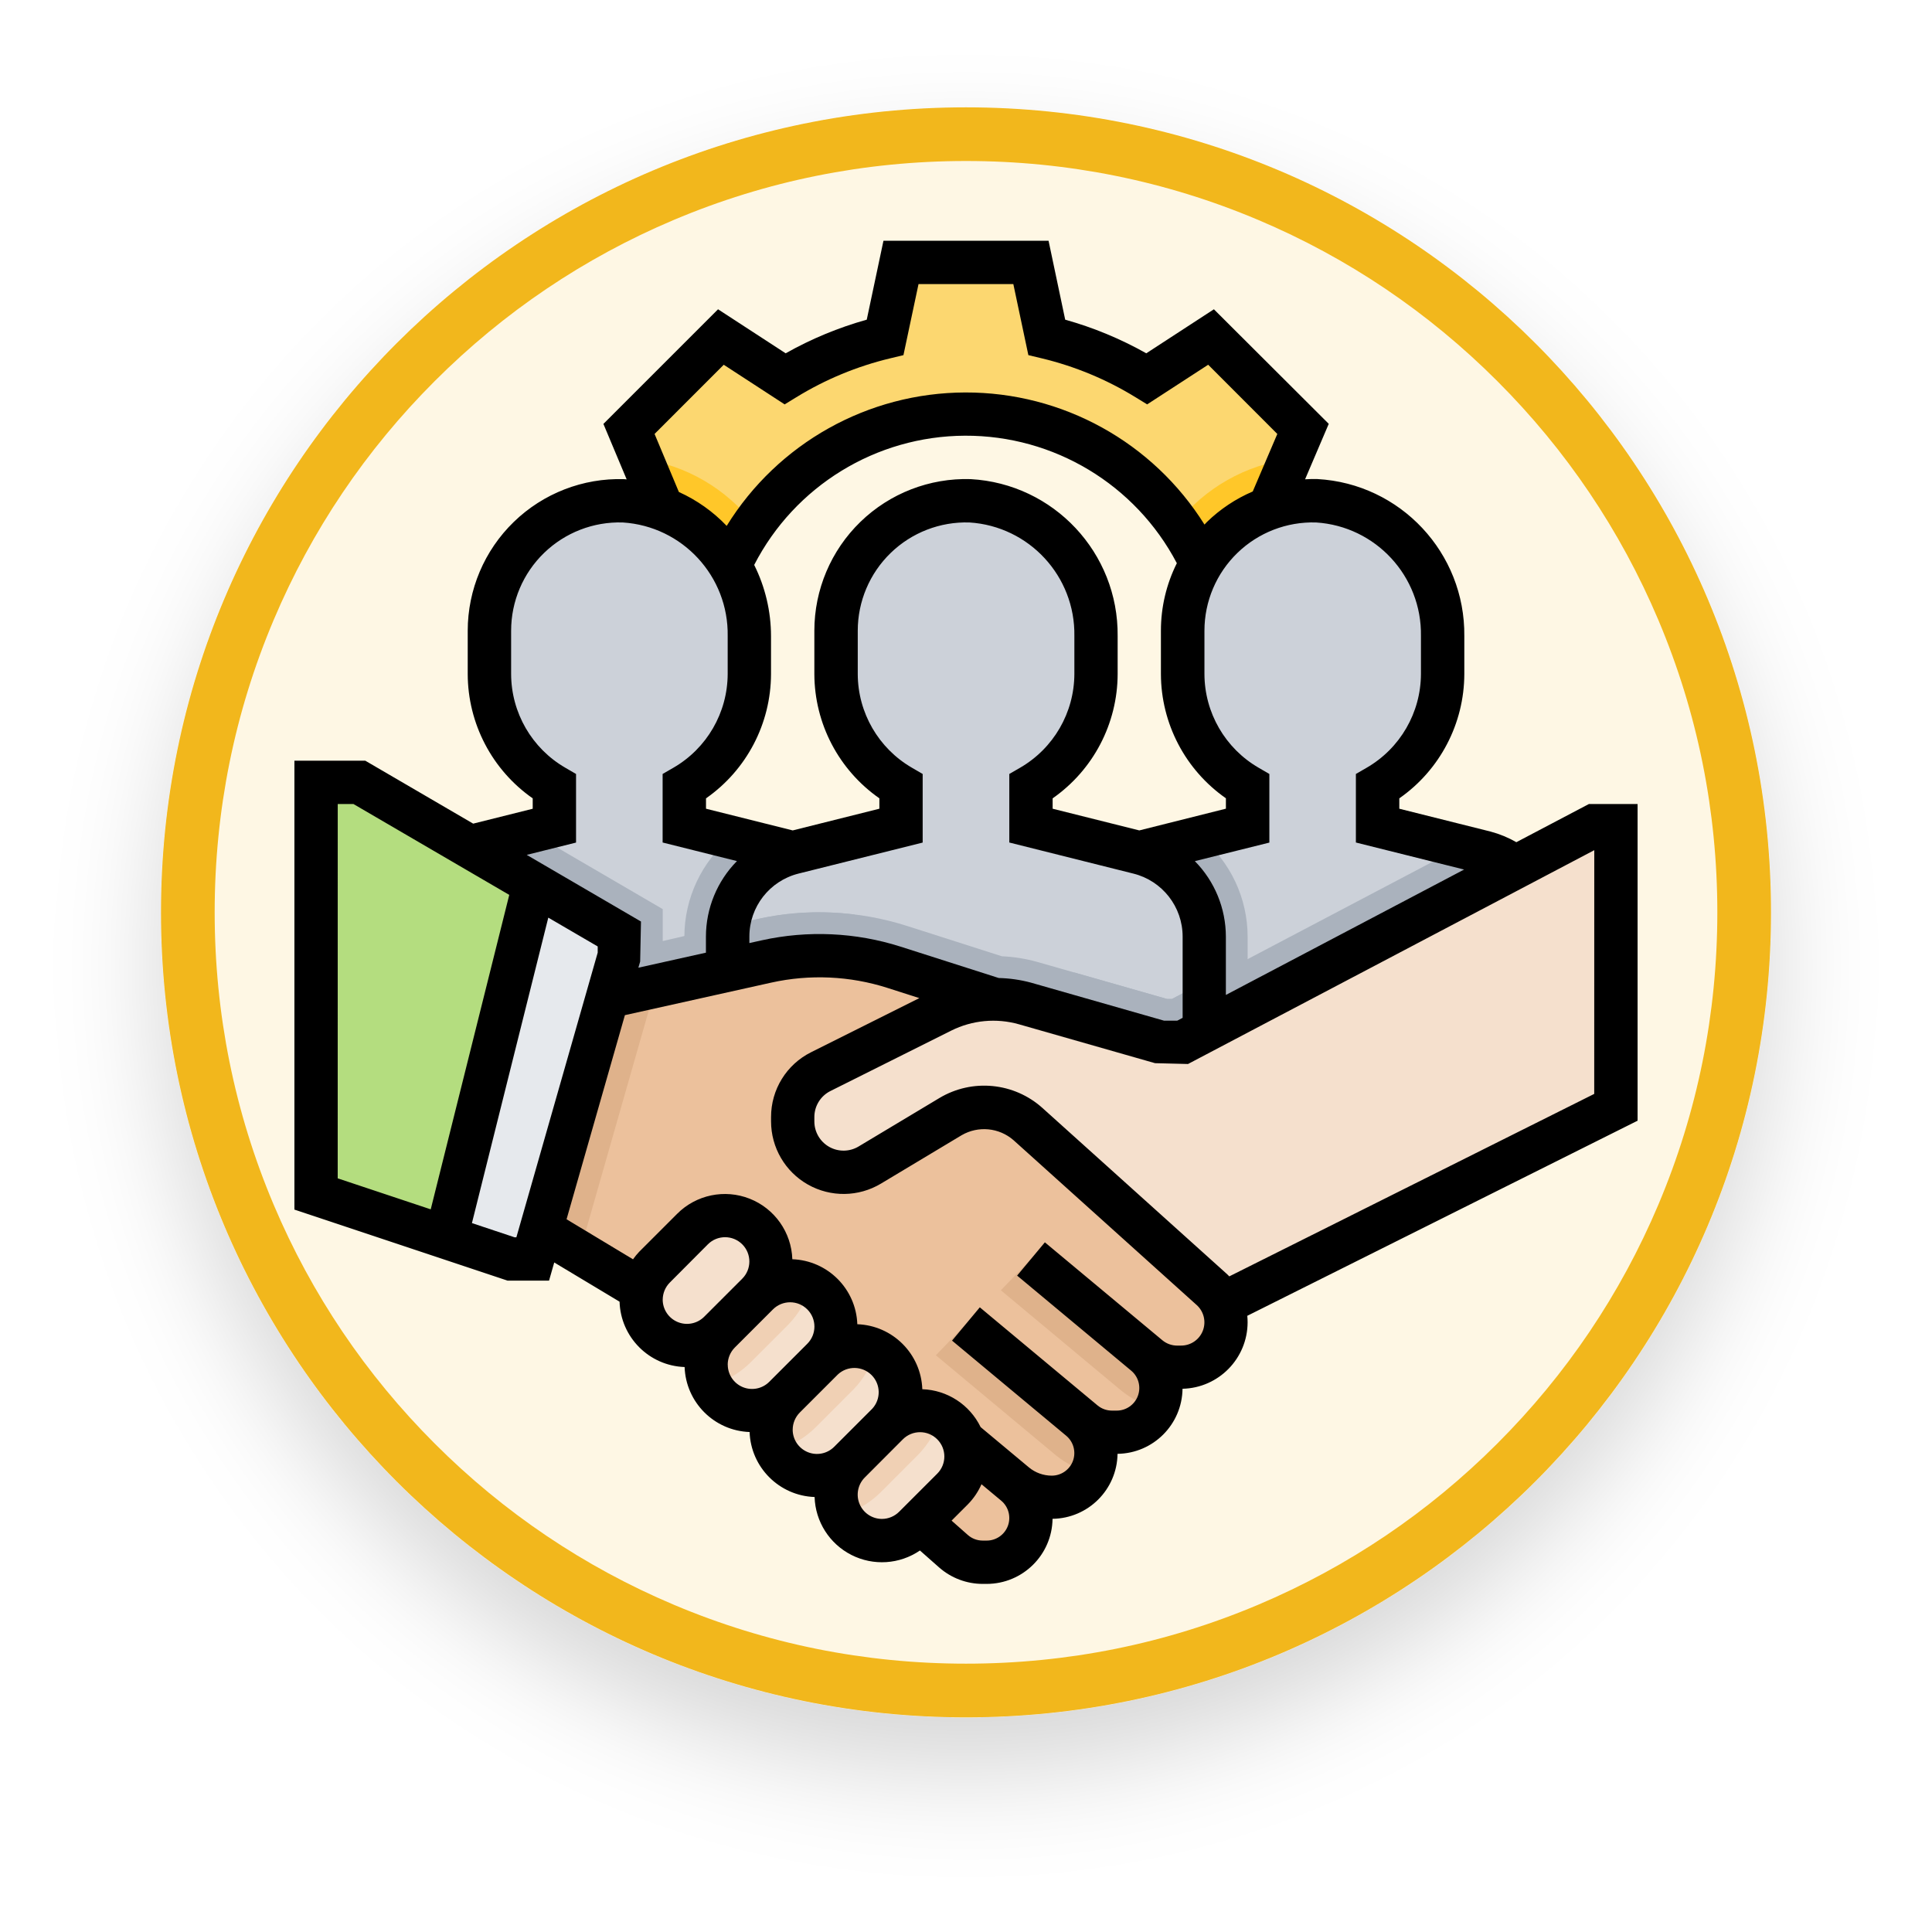
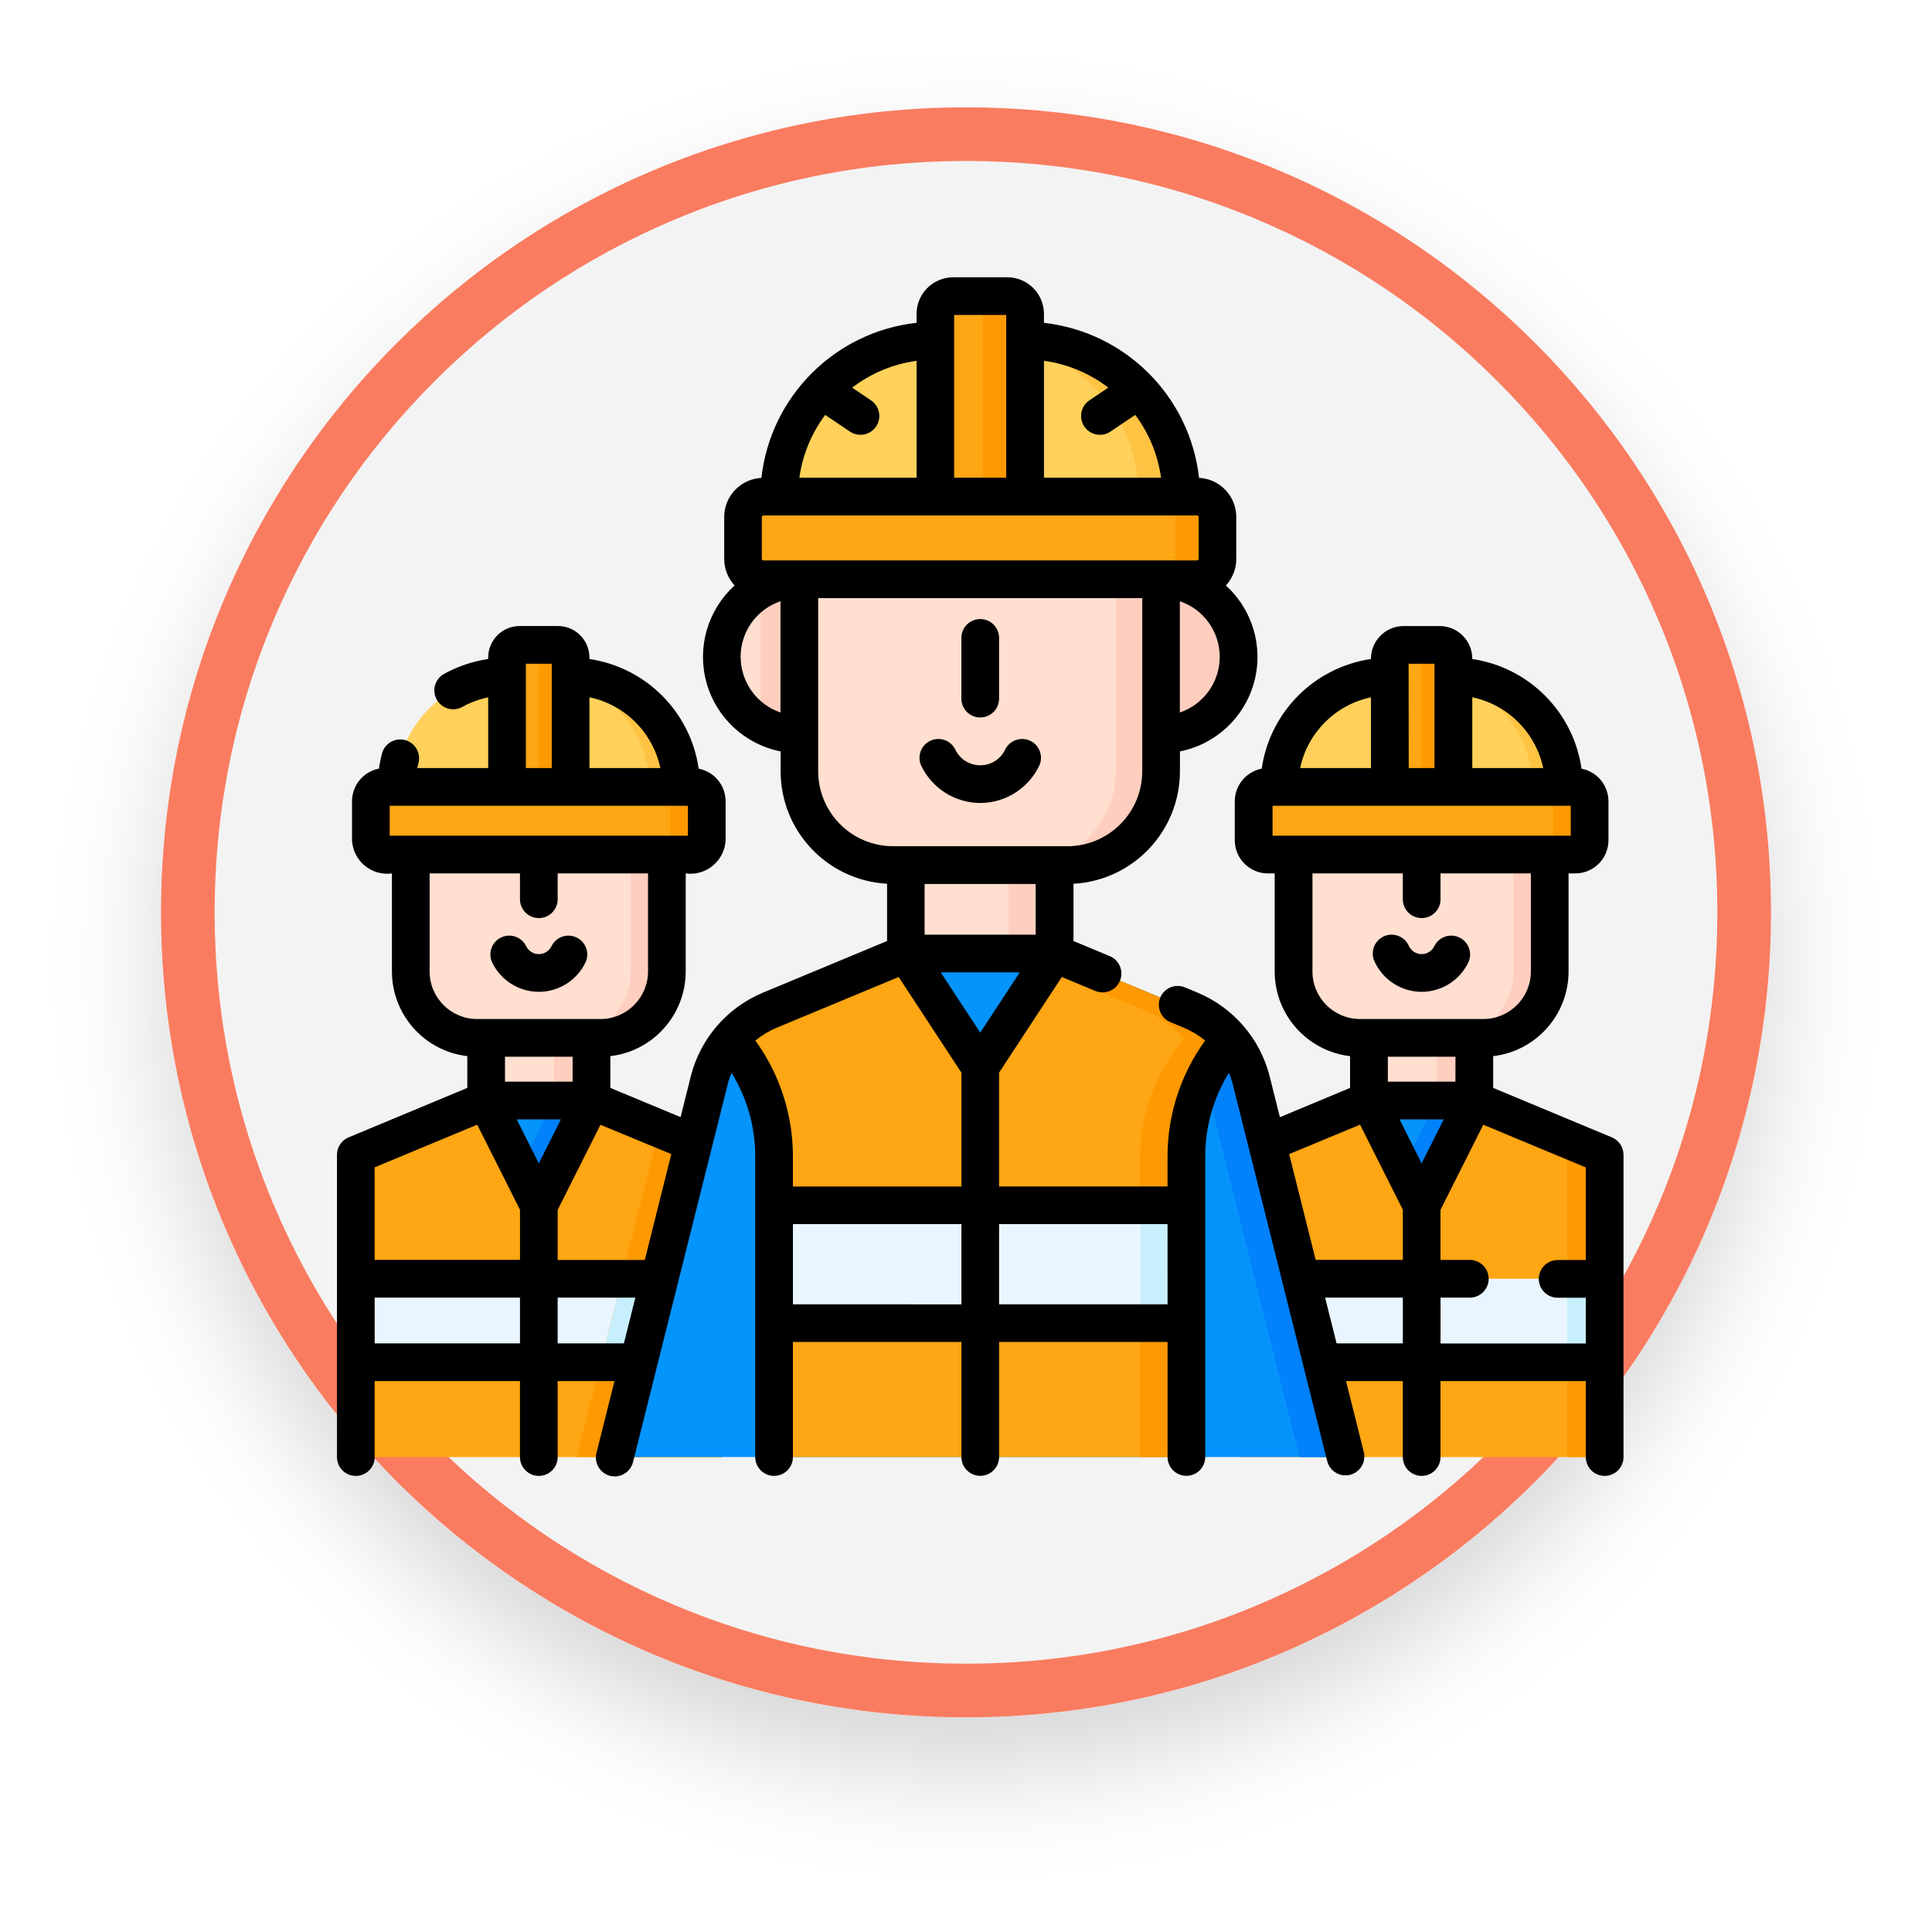
<svg xmlns="http://www.w3.org/2000/svg" width="108" height="108" viewBox="0 0 108 108">
  <defs>
    <filter id="Trazado_982549" x="0" y="0" width="108" height="108" filterUnits="userSpaceOnUse">
      <feOffset dy="3" input="SourceAlpha" />
      <feGaussianBlur stdDeviation="3" result="blur" />
      <feFlood flood-opacity="0.161" />
      <feComposite operator="in" in2="blur" />
      <feComposite in="SourceGraphic" />
    </filter>
  </defs>
-   <g id="Grupo_1147080" data-name="Grupo 1147080" transform="translate(9 6)">
-     <g id="Grupo_1147078" data-name="Grupo 1147078">
-       <g id="Grupo_1146639" data-name="Grupo 1146639">
-         <g transform="matrix(1, 0, 0, 1, -9, -6)" filter="url(#Trazado_982549)">
-           <g id="Trazado_982549-2" data-name="Trazado 982549" transform="translate(9 6)" fill="#fef7e4">
-             <path d="M 45 88.5 C 39.127 88.5 33.43 87.35 28.068 85.082 C 22.889 82.891 18.236 79.755 14.241 75.759 C 10.245 71.764 7.109 67.111 4.918 61.932 C 2.65 56.57 1.5 50.873 1.5 45 C 1.5 39.127 2.65 33.43 4.918 28.068 C 7.109 22.889 10.245 18.236 14.241 14.241 C 18.236 10.245 22.889 7.109 28.068 4.918 C 33.43 2.65 39.127 1.5 45 1.5 C 50.873 1.5 56.57 2.65 61.932 4.918 C 67.111 7.109 71.764 10.245 75.759 14.241 C 79.755 18.236 82.891 22.889 85.082 28.068 C 87.35 33.43 88.5 39.127 88.5 45 C 88.5 50.873 87.35 56.57 85.082 61.932 C 82.891 67.111 79.755 71.764 75.759 75.759 C 71.764 79.755 67.111 82.891 61.932 85.082 C 56.57 87.35 50.873 88.5 45 88.5 Z" stroke="none" />
-             <path d="M 45 3 C 39.329 3 33.829 4.11 28.653 6.299 C 23.652 8.415 19.16 11.443 15.302 15.302 C 11.443 19.16 8.415 23.652 6.299 28.653 C 4.11 33.829 3 39.329 3 45 C 3 50.671 4.11 56.171 6.299 61.347 C 8.415 66.348 11.443 70.84 15.302 74.698 C 19.16 78.557 23.652 81.585 28.653 83.701 C 33.829 85.89 39.329 87 45 87 C 50.671 87 56.171 85.89 61.347 83.701 C 66.348 81.585 70.84 78.557 74.698 74.698 C 78.557 70.84 81.585 66.348 83.701 61.347 C 85.89 56.171 87 50.671 87 45 C 87 39.329 85.89 33.829 83.701 28.653 C 81.585 23.652 78.557 19.16 74.698 15.302 C 70.84 11.443 66.348 8.415 61.347 6.299 C 56.171 4.11 50.671 3 45 3 M 45 0 C 69.853 0 90 20.147 90 45 C 90 69.853 69.853 90 45 90 C 20.147 90 0 69.853 0 45 C 0 20.147 20.147 0 45 0 Z" stroke="none" fill="#f2b71a" />
+   <g id="Grupo_1153222" data-name="Grupo 1153222" transform="translate(-202.951 -1778)">
+     <g id="Grupo_1152121" data-name="Grupo 1152121" transform="translate(211.951 1784)">
+       <g id="Grupo_1146779" data-name="Grupo 1146779">
+         <g id="Grupo_1146639" data-name="Grupo 1146639">
+           <g transform="matrix(1, 0, 0, 1, -9, -6)" filter="url(#Trazado_982549)">
+             <g id="Trazado_982549-2" data-name="Trazado 982549" transform="translate(9 6)" fill="#f3f3f3">
+               <path d="M 45 88.5 C 39.127 88.5 33.43 87.35 28.068 85.082 C 22.889 82.891 18.236 79.755 14.241 75.759 C 10.245 71.764 7.109 67.111 4.918 61.932 C 2.65 56.57 1.5 50.873 1.5 45 C 1.5 39.127 2.65 33.43 4.918 28.068 C 7.109 22.889 10.245 18.236 14.241 14.241 C 18.236 10.245 22.889 7.109 28.068 4.918 C 33.43 2.65 39.127 1.5 45 1.5 C 50.873 1.5 56.57 2.65 61.932 4.918 C 67.111 7.109 71.764 10.245 75.759 14.241 C 79.755 18.236 82.891 22.889 85.082 28.068 C 87.35 33.43 88.5 39.127 88.5 45 C 88.5 50.873 87.35 56.57 85.082 61.932 C 82.891 67.111 79.755 71.764 75.759 75.759 C 71.764 79.755 67.111 82.891 61.932 85.082 C 56.57 87.35 50.873 88.5 45 88.5 Z" stroke="none" />
+               <path d="M 45 3 C 39.329 3 33.829 4.11 28.653 6.299 C 23.652 8.415 19.16 11.443 15.302 15.302 C 11.443 19.16 8.415 23.652 6.299 28.653 C 4.11 33.829 3 39.329 3 45 C 3 50.671 4.11 56.171 6.299 61.347 C 8.415 66.348 11.443 70.84 15.302 74.698 C 19.16 78.557 23.652 81.585 28.653 83.701 C 33.829 85.89 39.329 87 45 87 C 50.671 87 56.171 85.89 61.347 83.701 C 66.348 81.585 70.84 78.557 74.698 74.698 C 78.557 70.84 81.585 66.348 83.701 61.347 C 85.89 56.171 87 50.671 87 45 C 87 39.329 85.89 33.829 83.701 28.653 C 81.585 23.652 78.557 19.16 74.698 15.302 C 70.84 11.443 66.348 8.415 61.347 6.299 C 56.171 4.11 50.671 3 45 3 M 45 0 C 69.853 0 90 20.147 90 45 C 90 69.853 69.853 90 45 90 C 20.147 90 0 69.853 0 45 C 0 20.147 20.147 0 45 0 Z" stroke="none" fill="#f97c61" />
+             </g>
          </g>
        </g>
      </g>
    </g>
-     <g id="team" transform="translate(7.458 7.458)">
-       <path id="Trazado_984295" data-name="Trazado 984295" d="M161.222,17.308l-5.139-5.139L152.5,14.5a19.2,19.2,0,0,0-5.6-2.32L146.016,8H138.75l-.885,4.184a19.2,19.2,0,0,0-5.6,2.32l-3.588-2.335-5.139,5.139,1.86,4.437.177,9.264h2.271a14.532,14.532,0,0,1,29.065,0h2.422l-.009-9.264Zm0,0" transform="translate(-104.841 -6.789)" fill="#fcd770" />
-       <path id="Trazado_984296" data-name="Trazado 984296" d="M128.184,80.543l1.159,2.764.024,9.264h2.422a14.445,14.445,0,0,1,2.668-8.373A9.638,9.638,0,0,0,128.184,80.543Zm0,0" transform="translate(-108.78 -68.35)" fill="#ffc729" />
-       <path id="Trazado_984297" data-name="Trazado 984297" d="M332.334,80.6a9.684,9.684,0,0,0-6.311,3.572,14.461,14.461,0,0,1,2.721,8.447h2.422l-.009-9.264Zm0,0" transform="translate(-276.67 -68.4)" fill="#ffc729" />
-       <path id="Trazado_984298" data-name="Trazado 984298" d="M314.643,126.277v-5.906a4.846,4.846,0,0,0-3.669-4.7l-6.019-1.5,0-2.19a7.258,7.258,0,0,0,3.635-6.288v-2.117A7.469,7.469,0,0,0,301.545,96a7.267,7.267,0,0,0-7.49,7.263v2.422a7.256,7.256,0,0,0,3.633,6.286v2.191l-6.019,1.506a4.843,4.843,0,0,0-3.669,4.7v5.906Zm0,0" transform="translate(-244.403 -81.469)" fill="#ccd1d9" />
-       <path id="Trazado_984299" data-name="Trazado 984299" d="M297.688,225.857a7.237,7.237,0,0,0-2.606-5.553l-3.413.854a4.843,4.843,0,0,0-3.669,4.7v5.906h9.688Zm0,0" transform="translate(-244.403 -186.955)" fill="#aab2bd" />
-       <path id="Trazado_984300" data-name="Trazado 984300" d="M58.643,126.277v-5.906a4.846,4.846,0,0,0-3.669-4.7l-6.019-1.5,0-2.19a7.258,7.258,0,0,0,3.635-6.288v-2.117A7.469,7.469,0,0,0,45.545,96a7.267,7.267,0,0,0-7.49,7.263v2.422a7.256,7.256,0,0,0,3.633,6.286v2.191l-6.019,1.506a4.843,4.843,0,0,0-3.669,4.7v5.906Zm0,0" transform="translate(-27.156 -81.469)" fill="#ccd1d9" />
-       <path id="Trazado_984301" data-name="Trazado 984301" d="M153.688,225.85a4.844,4.844,0,0,0-3.669-4.7l-3.413-.854A7.243,7.243,0,0,0,144,225.85v5.906h9.688Zm0,0" transform="translate(-122.201 -186.948)" fill="#aab2bd" />
-       <path id="Trazado_984302" data-name="Trazado 984302" d="M186.643,126.277v-5.906a4.846,4.846,0,0,0-3.669-4.7l-6.019-1.5,0-2.19a7.258,7.258,0,0,0,3.635-6.288v-2.117A7.469,7.469,0,0,0,173.545,96a7.267,7.267,0,0,0-7.49,7.263v2.422a7.256,7.256,0,0,0,3.633,6.286v2.191l-6.019,1.506a4.843,4.843,0,0,0-3.669,4.7v5.906Zm0,0" transform="translate(-135.779 -81.469)" fill="#ccd1d9" />
-       <g id="Grupo_1147079" data-name="Grupo 1147079" transform="translate(4.844 33.037)">
-         <path id="Trazado_984303" data-name="Trazado 984303" d="M314.643,228.767a4.845,4.845,0,0,0-3.669-4.7l-1.335-.334-16.182,8.517h-.274L288,230.771v3.9h26.643Zm0,0" transform="translate(-249.247 -222.902)" fill="#aab2bd" />
-         <path id="Trazado_984304" data-name="Trazado 984304" d="M186.643,251.892l-1.809.952h-.274l-7.284-2.08a8.8,8.8,0,0,0-1.951-.308l-5.289-1.692a16.109,16.109,0,0,0-8.413-.377l-1.569.364a4.618,4.618,0,0,0-.052.609v5.906h26.643Zm0,0" transform="translate(-140.623 -243.495)" fill="#aab2bd" />
-         <path id="Trazado_984305" data-name="Trazado 984305" d="M53,223.131l-5.255,1.218v-1.785l-7.414-4.325-4.66,1.165A4.846,4.846,0,0,0,32,224.1v5.906H58.643V224.1a4.819,4.819,0,0,0-.176-1.229,15.59,15.59,0,0,0-5.469.257Zm0,0" transform="translate(-32 -218.239)" fill="#aab2bd" />
+     <g id="trabajadores" transform="translate(221.788 1776.015)">
+       <g id="Grupo_1153220" data-name="Grupo 1153220" transform="translate(1.053 18.535)">
+         <g id="Grupo_1153217" data-name="Grupo 1153217" transform="translate(0 19.5)">
+           <path id="Trazado_989044" data-name="Trazado 989044" d="M27.961,348.162v16.9H7.5v-16.9l7.285-3.032h5.89Z" transform="translate(-7.502 -319.66)" fill="#fea613" />
+           <path id="Trazado_989045" data-name="Trazado 989045" d="M39.97,257.506H33.078a3.712,3.712,0,0,1-3.712-3.713V247.26H43.682v6.533a3.712,3.712,0,0,1-3.712,3.712Z" transform="translate(-26.295 -235.538)" fill="#ffdfcf" />
+           <path id="Trazado_989046" data-name="Trazado 989046" d="M96.224,247.26v6.533a3.712,3.712,0,0,1-3.712,3.712H90.494a3.712,3.712,0,0,0,3.712-3.712V247.26Z" transform="translate(-78.836 -235.538)" fill="#ffcebf" />
+           <path id="Trazado_989047" data-name="Trazado 989047" d="M31.458,224.1H14.29a.8.8,0,0,1-.8-.8v-2.175a.8.8,0,0,1,.8-.8H31.458a.8.8,0,0,1,.8.8V223.3A.8.8,0,0,1,31.458,224.1Z" transform="translate(-12.644 -212.379)" fill="#fea613" />
+           <path id="Trazado_989048" data-name="Trazado 989048" d="M129.837,221.125V223.3a.8.8,0,0,1-.8.8H127a.8.8,0,0,0,.8-.8v-2.174a.8.8,0,0,0-.8-.8h2.028A.8.8,0,0,1,129.837,221.125Z" transform="translate(-110.219 -212.382)" fill="#fe9901" />
+           <path id="Trazado_989049" data-name="Trazado 989049" d="M39.6,182.55H23.683a6.172,6.172,0,0,1,6.172-6.172h3.569A6.172,6.172,0,0,1,39.6,182.55Z" transform="translate(-21.41 -174.612)" fill="#ffd15b" />
+           <path id="Trazado_989050" data-name="Trazado 989050" d="M88.334,182.552H86.557a6.172,6.172,0,0,0-6.172-6.172h1.777A6.172,6.172,0,0,1,88.334,182.552Z" transform="translate(-70.147 -174.614)" fill="#ffc344" />
+           <path id="Trazado_989051" data-name="Trazado 989051" d="M70.53,163.806H68.383a.7.7,0,0,0-.7.7v7.235h3.553v-7.235A.7.7,0,0,0,70.53,163.806Z" transform="translate(-59.227 -163.806)" fill="#fea613" />
+           <path id="Trazado_989052" data-name="Trazado 989052" d="M77.8,164.512v7.235H76.027v-7.235a.7.7,0,0,0-.7-.7H77.1A.7.7,0,0,1,77.8,164.512Z" transform="translate(-65.798 -163.809)" fill="#fe9901" />
+           <path id="Trazado_989053" data-name="Trazado 989053" d="M59.364,320.2h5.889v3.5H59.364Z" transform="translate(-52.079 -298.232)" fill="#ffdfcf" />
+           <path id="Trazado_989054" data-name="Trazado 989054" d="M86.365,320.2h2.1v3.5h-2.1Z" transform="translate(-75.287 -298.232)" fill="#ffcebf" />
+           <path id="Trazado_989055" data-name="Trazado 989055" d="M59.364,345.129l2.945,5.857,2.945-5.857Z" transform="translate(-52.079 -319.659)" fill="#0593fc" />
+           <path id="Trazado_989056" data-name="Trazado 989056" d="M76.858,345.13l-2.946,5.857L72.865,348.9l1.9-3.773Z" transform="translate(-63.684 -319.66)" fill="#0181fa" />
+           <path id="Trazado_989057" data-name="Trazado 989057" d="M7.5,416.073H27.959v4.666H7.5Z" transform="translate(-7.5 -380.638)" fill="#eaf6ff" />
+           <path id="Trazado_989058" data-name="Trazado 989058" d="M103.658,357.824v16.9H95.57l4.6-18.352Z" transform="translate(-83.199 -329.322)" fill="#fe9901" />
+           <path id="Trazado_989059" data-name="Trazado 989059" d="M111.781,416.07v4.666H105.02l1.169-4.666Z" transform="translate(-91.322 -380.636)" fill="#c8effe" />
+         </g>
+         <g id="Grupo_1153218" data-name="Grupo 1153218" transform="translate(49.352 19.5)">
+           <path id="Trazado_989060" data-name="Trazado 989060" d="M379.306,348.162v16.9H358.847v-16.9l7.285-3.032h5.89Z" transform="translate(-358.847 -319.66)" fill="#fea613" />
+           <path id="Trazado_989061" data-name="Trazado 989061" d="M491.667,361.374v16.9h-2.1V360.5Z" transform="translate(-471.208 -332.871)" fill="#fe9901" />
+           <path id="Trazado_989062" data-name="Trazado 989062" d="M391.316,257.506h-6.892a3.712,3.712,0,0,1-3.712-3.713V247.26h14.316v6.533A3.712,3.712,0,0,1,391.316,257.506Z" transform="translate(-377.64 -235.538)" fill="#ffdfcf" />
+           <path id="Trazado_989063" data-name="Trazado 989063" d="M447.57,247.26v6.533a3.712,3.712,0,0,1-3.712,3.712H441.84a3.712,3.712,0,0,0,3.712-3.712V247.26Z" transform="translate(-430.182 -235.538)" fill="#ffcebf" />
+           <path id="Trazado_989064" data-name="Trazado 989064" d="M382.8,224.1H365.636a.8.8,0,0,1-.8-.8v-2.175a.8.8,0,0,1,.8-.8H382.8a.8.8,0,0,1,.8.8V223.3A.8.8,0,0,1,382.8,224.1Z" transform="translate(-363.99 -212.379)" fill="#fea613" />
+           <path id="Trazado_989065" data-name="Trazado 989065" d="M481.182,221.125V223.3a.8.8,0,0,1-.8.8H478.35a.8.8,0,0,0,.8-.8v-2.174a.8.8,0,0,0-.8-.8h2.028A.8.8,0,0,1,481.182,221.125Z" transform="translate(-461.564 -212.382)" fill="#fe9901" />
+           <path id="Trazado_989066" data-name="Trazado 989066" d="M390.942,182.55H375.029a6.172,6.172,0,0,1,6.172-6.172h3.569A6.172,6.172,0,0,1,390.942,182.55Z" transform="translate(-372.756 -174.612)" fill="#ffd15b" />
+           <path id="Trazado_989067" data-name="Trazado 989067" d="M439.679,182.552H437.9a6.171,6.171,0,0,0-6.172-6.172h1.777A6.172,6.172,0,0,1,439.679,182.552Z" transform="translate(-421.492 -174.614)" fill="#ffc344" />
+           <path id="Trazado_989068" data-name="Trazado 989068" d="M421.875,163.806h-2.147a.7.7,0,0,0-.7.7v7.235h3.553v-7.235A.7.7,0,0,0,421.875,163.806Z" transform="translate(-410.572 -163.806)" fill="#fea613" />
+           <path id="Trazado_989069" data-name="Trazado 989069" d="M429.149,164.512v7.235h-1.777v-7.235a.7.7,0,0,0-.7-.7h1.775A.7.7,0,0,1,429.149,164.512Z" transform="translate(-417.143 -163.809)" fill="#fe9901" />
+           <path id="Trazado_989070" data-name="Trazado 989070" d="M410.71,320.2H416.6v3.5H410.71Z" transform="translate(-403.425 -298.232)" fill="#ffdfcf" />
+           <path id="Trazado_989071" data-name="Trazado 989071" d="M437.71,320.2h2.1v3.5h-2.1Z" transform="translate(-426.632 -298.232)" fill="#ffcebf" />
+           <path id="Trazado_989072" data-name="Trazado 989072" d="M410.71,345.129l2.945,5.857,2.945-5.857Z" transform="translate(-403.425 -319.659)" fill="#0593fc" />
+           <path id="Trazado_989073" data-name="Trazado 989073" d="M428.2,345.13l-2.946,5.857L424.21,348.9l1.9-3.773Z" transform="translate(-415.029 -319.66)" fill="#0181fa" />
+           <path id="Trazado_989074" data-name="Trazado 989074" d="M358.845,416.073H379.3v4.666H358.845Z" transform="translate(-358.845 -380.638)" fill="#eaf6ff" />
+           <path id="Trazado_989075" data-name="Trazado 989075" d="M489.57,416.07h2.1v4.666h-2.1Z" transform="translate(-471.208 -380.636)" fill="#c8effe" />
+         </g>
+         <g id="Grupo_1153219" data-name="Grupo 1153219" transform="translate(14.48 0)">
+           <path id="Trazado_989076" data-name="Trazado 989076" d="M322.867,146.362a4.337,4.337,0,1,0,0-8.674l-.834,4.337Z" transform="translate(-292.332 -121.856)" fill="#ffcebf" />
+           <path id="Trazado_989077" data-name="Trazado 989077" d="M157.492,146.362a4.337,4.337,0,0,1,0-8.674l.757,4.337Z" transform="translate(-147.176 -121.856)" fill="#ffdfcf" />
+           <path id="Trazado_989078" data-name="Trazado 989078" d="M171.516,142.026l-.757,4.338a4.325,4.325,0,0,1-2.169-.58V138.27a4.311,4.311,0,0,1,2.169-.58Z" transform="translate(-160.443 -121.858)" fill="#ffcebf" />
+           <path id="Trazado_989079" data-name="Trazado 989079" d="M199.006,153.665h-9.733a5.243,5.243,0,0,1-5.243-5.243V137.689h20.219v10.733A5.243,5.243,0,0,1,199.006,153.665Z" transform="translate(-173.714 -121.857)" fill="#ffdfcf" />
+           <path id="Trazado_989080" data-name="Trazado 989080" d="M280.395,137.69v10.733a5.243,5.243,0,0,1-5.244,5.244H272.62a5.243,5.243,0,0,0,5.244-5.244V137.69Z" transform="translate(-249.86 -121.858)" fill="#ffcebf" />
+           <path id="Trazado_989081" data-name="Trazado 989081" d="M186.984,109.411H162.738a1.137,1.137,0,0,1-1.137-1.136v-2.348a1.137,1.137,0,0,1,1.137-1.137h24.246a1.136,1.136,0,0,1,1.136,1.137v2.348A1.136,1.136,0,0,1,186.984,109.411Z" transform="translate(-154.435 -93.579)" fill="#fea613" />
+           <path id="Trazado_989082" data-name="Trazado 989082" d="M329.04,105.926v2.349a1.136,1.136,0,0,1-1.136,1.136H325.55a1.136,1.136,0,0,0,1.136-1.136v-2.349a1.136,1.136,0,0,0-1.136-1.136H327.9A1.136,1.136,0,0,1,329.04,105.926Z" transform="translate(-295.355 -93.579)" fill="#fe9901" />
+           <path id="Trazado_989083" data-name="Trazado 989083" d="M198.477,51.453H176a8.716,8.716,0,0,1,8.716-8.716h5.041A8.716,8.716,0,0,1,198.477,51.453Z" transform="translate(-166.815 -40.243)" fill="#ffd15b" />
+           <path id="Trazado_989084" data-name="Trazado 989084" d="M268.165,51.456H265.8a8.716,8.716,0,0,0-8.716-8.716h2.368A8.717,8.717,0,0,1,268.165,51.456Z" transform="translate(-236.503 -40.245)" fill="#ffc344" />
+           <path id="Trazado_989085" data-name="Trazado 989085" d="M242.163,24.982h-3.032a.993.993,0,0,0-.993.993V36.192h5.018V25.975a.993.993,0,0,0-.993-.993Z" transform="translate(-220.222 -24.982)" fill="#fea613" />
+           <path id="Trazado_989086" data-name="Trazado 989086" d="M253.36,25.973V36.19H251V25.973a.994.994,0,0,0-.993-.993h2.357A.993.993,0,0,1,253.36,25.973Z" transform="translate(-230.426 -24.98)" fill="#fe9901" />
+           <path id="Trazado_989087" data-name="Trazado 989087" d="M226.4,251.428h8.317v4.944H226.4Z" transform="translate(-210.128 -219.62)" fill="#ffdfcf" />
+           <path id="Trazado_989088" data-name="Trazado 989088" d="M267.3,251.43h2.572v4.944H267.3Z" transform="translate(-245.287 -219.622)" fill="#ffcebf" />
+           <path id="Trazado_989089" data-name="Trazado 989089" d="M151.438,314.779H110.587l5.28-21.074a5.736,5.736,0,0,1,3.354-3.895l7.633-3.178h8.317l7.633,3.178a5.736,5.736,0,0,1,3.354,3.895Z" transform="translate(-110.587 -249.879)" fill="#0593fc" />
+           <path id="Trazado_989090" data-name="Trazado 989090" d="M286.138,314.778h-2.571l-5.28-21.075a5.739,5.739,0,0,0-3.353-3.894L267.3,286.63h2.572l7.633,3.179a5.739,5.739,0,0,1,3.353,3.894Z" transform="translate(-245.287 -249.877)" fill="#0181fa" />
+           <path id="Trazado_989091" data-name="Trazado 989091" d="M184.445,291.417a9.967,9.967,0,0,0-2.452,6.55v16.811h-23.05V297.967a9.967,9.967,0,0,0-2.452-6.55,5.681,5.681,0,0,1,2.186-1.608l7.633-3.179,4.159,6.343,4.159-6.343,7.633,3.179A5.681,5.681,0,0,1,184.445,291.417Z" transform="translate(-150.042 -249.877)" fill="#fea613" />
+           <path id="Trazado_989092" data-name="Trazado 989092" d="M292.05,291.417a9.967,9.967,0,0,0-2.452,6.55v16.811h-2.572V297.967a9.967,9.967,0,0,1,2.453-6.55,5.682,5.682,0,0,0-2.186-1.608l-5.613-2.337.552-.841,7.633,3.179A5.681,5.681,0,0,1,292.05,291.417Z" transform="translate(-257.647 -249.877)" fill="#fe9901" />
+           <path id="Trazado_989093" data-name="Trazado 989093" d="M173.953,386.825H197v6.589H173.953Z" transform="translate(-165.052 -335.999)" fill="#eaf6ff" />
+           <path id="Trazado_989094" data-name="Trazado 989094" d="M319.74,386.83h2.572v6.588H319.74Z" transform="translate(-290.361 -336.003)" fill="#c8effe" />
+         </g>
      </g>
-       <path id="Trazado_984306" data-name="Trazado 984306" d="M112.343,282.628l-10.233-9.21-1.947-7-5.544-1.773a13.667,13.667,0,0,0-7.129-.323l-14.278,3.307L72,277.322l8.538,5.365,15.532,12.952,1.872,1.652a2.476,2.476,0,0,0,1.637.619H99.8a2.475,2.475,0,0,0,1.584-4.375,3.2,3.2,0,0,0,2.049.742,2.475,2.475,0,0,0,1.584-4.375l-4.641-3.867,4.842,4.035a2.479,2.479,0,0,0,1.585.574h.263a2.475,2.475,0,0,0,1.584-4.375l.191.16a2.512,2.512,0,0,0,1.608.582h.209a2.513,2.513,0,0,0,1.682-4.382Zm0,0" transform="translate(-61.101 -224.036)" fill="#ecc19c" />
-       <path id="Trazado_984307" data-name="Trazado 984307" d="M207.389,241.894l-10.233-9.21a3.666,3.666,0,0,0-4.338-.419l-4.508,2.705A2.845,2.845,0,0,1,184,232.532v-.241a2.845,2.845,0,0,1,1.573-2.544l6.756-3.378a6.427,6.427,0,0,1,4.648-.432l7.61,2.174H205.8L228.808,216h1.211v15.743l-21.8,10.9Zm0,0" transform="translate(-156.146 -183.302)" fill="#f5e0cd" />
-       <path id="Trazado_984308" data-name="Trazado 984308" d="M238.562,400l-1.684,1.751,6.712,5.593a4.9,4.9,0,0,0,1.967.975,2.443,2.443,0,0,0,.271-1.1,2.476,2.476,0,0,0-.89-1.9Zm0,0" transform="translate(-201.02 -339.448)" fill="#dfb28b" />
-       <path id="Trazado_984309" data-name="Trazado 984309" d="M200,436.7a2.569,2.569,0,0,0,4.385,1.817l2.128-2.128a2.569,2.569,0,1,0-3.632-3.634l-2.128,2.128A2.568,2.568,0,0,0,200,436.7Zm0,0" transform="translate(-169.724 -366.604)" fill="#f5e0cd" />
-       <path id="Trazado_984310" data-name="Trazado 984310" d="M176,412.7a2.569,2.569,0,0,0,4.385,1.817l2.128-2.128a2.569,2.569,0,1,0-3.632-3.634l-2.128,2.128A2.568,2.568,0,0,0,176,412.7Zm0,0" transform="translate(-149.357 -346.237)" fill="#f5e0cd" />
-       <path id="Trazado_984311" data-name="Trazado 984311" d="M152,388.7a2.569,2.569,0,0,0,4.385,1.817l2.128-2.128a2.569,2.569,0,1,0-3.632-3.634l-2.128,2.128A2.569,2.569,0,0,0,152,388.7Zm0,0" transform="translate(-128.99 -325.87)" fill="#f5e0cd" />
-       <path id="Trazado_984312" data-name="Trazado 984312" d="M156.594,386.464a5,5,0,0,0,1.251-2.183A2.54,2.54,0,0,0,156.7,384a2.568,2.568,0,0,0-1.817.752l-2.128,2.128A2.571,2.571,0,0,0,152,388.7a2.54,2.54,0,0,0,.282,1.147,5,5,0,0,0,2.183-1.251Zm0,0" transform="translate(-128.99 -325.87)" fill="#f0d0b4" />
-       <path id="Trazado_984313" data-name="Trazado 984313" d="M180.594,410.464a5,5,0,0,0,1.251-2.183A2.541,2.541,0,0,0,180.7,408a2.568,2.568,0,0,0-1.817.752l-2.128,2.128A2.571,2.571,0,0,0,176,412.7a2.54,2.54,0,0,0,.282,1.147,4.994,4.994,0,0,0,2.183-1.251Zm0,0" transform="translate(-149.357 -346.237)" fill="#f0d0b4" />
-       <path id="Trazado_984314" data-name="Trazado 984314" d="M204.594,434.464a5,5,0,0,0,1.251-2.183A2.54,2.54,0,0,0,204.7,432a2.568,2.568,0,0,0-1.817.752l-2.128,2.128A2.571,2.571,0,0,0,200,436.7a2.54,2.54,0,0,0,.282,1.147,4.994,4.994,0,0,0,2.183-1.251Zm0,0" transform="translate(-169.724 -366.604)" fill="#f0d0b4" />
-       <path id="Trazado_984315" data-name="Trazado 984315" d="M128,364.7a2.569,2.569,0,0,0,4.385,1.817l2.128-2.128a2.569,2.569,0,1,0-3.632-3.634l-2.128,2.128A2.569,2.569,0,0,0,128,364.7Zm0,0" transform="translate(-108.623 -305.503)" fill="#f5e0cd" />
-       <path id="Trazado_984316" data-name="Trazado 984316" d="M81.282,275.648l-8.07,1.87L72,287.206l5.069,3.185Zm0,0" transform="translate(-61.101 -233.921)" fill="#dfb28b" />
-       <path id="Trazado_984317" data-name="Trazado 984317" d="M24.954,209.688,20.11,226.643H18.9L8,223.01V200h2.422l14.532,8.477Zm0,0" transform="translate(-6.789 -169.724)" fill="#e6e9ed" />
-       <path id="Trazado_984318" data-name="Trazado 984318" d="M20.19,205.7,10.422,200H8v23.01l7.266,2.422,4.844-19.377Zm0,0" transform="translate(-6.789 -169.724)" fill="#b4dd7f" />
-       <path id="Trazado_984319" data-name="Trazado 984319" d="M262.562,376l-1.684,1.751,6.712,5.593a4.9,4.9,0,0,0,1.967.975,2.444,2.444,0,0,0,.271-1.1,2.476,2.476,0,0,0-.89-1.9Zm0,0" transform="translate(-221.387 -319.081)" fill="#dfb28b" />
-       <path id="Trazado_984320" data-name="Trazado 984320" d="M75.084,31.487H72.363l-4.056,2.134a6.02,6.02,0,0,0-1.443-.594l-5.1-1.277v-.58a8.5,8.5,0,0,0,3.634-6.95V22.1a8.7,8.7,0,0,0-8.217-8.779c-.23-.006-.457,0-.684.014l1.323-3.1L51.4,3.831l-3.78,2.461a20.485,20.485,0,0,0-4.533-1.88L42.157,0H32.928l-.934,4.412a20.461,20.461,0,0,0-4.533,1.88l-3.78-2.461-6.408,6.408,1.3,3.1c-.05,0-.1-.011-.147-.012A8.481,8.481,0,0,0,9.688,21.8v2.422a8.5,8.5,0,0,0,3.633,6.949v.581l-3.328.832L3.961,29.065H0V54.159L11.914,58.13h2.32l.29-1.015,3.652,2.192a3.77,3.77,0,0,0,3.636,3.653,3.77,3.77,0,0,0,3.633,3.633,3.77,3.77,0,0,0,3.633,3.633,3.766,3.766,0,0,0,5.889,2.99l1.073.947a3.687,3.687,0,0,0,2.437.92H38.7a3.687,3.687,0,0,0,3.68-3.638,3.684,3.684,0,0,0,3.633-3.633,3.684,3.684,0,0,0,3.633-3.637,3.724,3.724,0,0,0,3.638-3.716,3.546,3.546,0,0,0-.018-.363L75.084,49.19ZM62.974,22.1v2.117a6.079,6.079,0,0,1-3.031,5.24l-.606.35,0,3.832,6.05,1.511-13.318,7.01V38.9a6.026,6.026,0,0,0-1.734-4.22L54.5,33.643V29.808l-.6-.349a6.072,6.072,0,0,1-3.029-5.238V21.8a6.055,6.055,0,0,1,6.243-6.052A6.261,6.261,0,0,1,62.974,22.1ZM39.368,41.212,33.886,39.46a14.955,14.955,0,0,0-7.76-.354l-.694.154V38.9a3.63,3.63,0,0,1,2.751-3.525l6.937-1.733V29.808l-.6-.349a6.072,6.072,0,0,1-3.029-5.238V21.8a6.055,6.055,0,0,1,6.243-6.052A6.261,6.261,0,0,1,43.6,22.1v2.117a6.079,6.079,0,0,1-3.031,5.24l-.606.35,0,3.832L46.9,35.377A3.63,3.63,0,0,1,49.652,38.9V43.44l-.3.157h-.742L41.165,41.47a7.634,7.634,0,0,0-1.8-.257ZM25.7,18.125a13.312,13.312,0,0,1,23.628-.1,8.422,8.422,0,0,0-.89,3.771v2.422a8.5,8.5,0,0,0,3.633,6.949v.581L47.23,32.963,42.385,31.75v-.58a8.5,8.5,0,0,0,3.634-6.95V22.1A8.7,8.7,0,0,0,37.8,13.325,8.479,8.479,0,0,0,29.065,21.8v2.422A8.5,8.5,0,0,0,32.7,31.169v.581l-4.844,1.213L23.008,31.75v-.58a8.5,8.5,0,0,0,3.634-6.95V22.1a8.926,8.926,0,0,0-.94-3.978ZM20.133,10.8,24,6.932l3.405,2.216.652-.4A18.072,18.072,0,0,1,33.3,6.574l.745-.179.843-3.973h5.3l.84,3.972.745.178a18.089,18.089,0,0,1,5.244,2.175l.652.4L51.08,6.931,54.945,10.8l-1.374,3.216a8.465,8.465,0,0,0-2.556,1.7c-.05.048-.092.1-.141.15a15.727,15.727,0,0,0-26.71.073,8.542,8.542,0,0,0-2.672-1.894Zm-4.39,22.842V29.808l-.6-.349a6.072,6.072,0,0,1-3.029-5.238V21.8a6.055,6.055,0,0,1,6.243-6.052A6.261,6.261,0,0,1,24.22,22.1v2.117a6.079,6.079,0,0,1-3.031,5.24l-.606.35,0,3.832,4.155,1.038a6.026,6.026,0,0,0-1.734,4.22v.9l-3.777.84.1-.343.046-2.238-6.387-3.726ZM2.422,31.487H3.3l8.71,5.08L7.62,54.145l-5.2-1.733Zm9.885,24.221-2.384-.794,4.269-17.076,2.762,1.611v.346L12.408,55.707Zm8.281,3.486a1.367,1.367,0,0,1,.4-.96L23.113,56.1a1.358,1.358,0,0,1,1.921,1.921l-2.129,2.129a1.358,1.358,0,0,1-2.318-.96Zm3.633,3.633a1.367,1.367,0,0,1,.4-.96l2.129-2.129a1.358,1.358,0,0,1,1.921,1.921l-2.129,2.129a1.358,1.358,0,0,1-2.318-.96Zm3.633,3.633a1.367,1.367,0,0,1,.4-.96l2.129-2.129A1.358,1.358,0,0,1,32.3,65.292l-2.129,2.129a1.358,1.358,0,0,1-2.318-.96Zm4.991,4.991a1.358,1.358,0,0,1-.96-2.318L34.013,67a1.358,1.358,0,0,1,1.921,1.921L33.8,71.054A1.367,1.367,0,0,1,32.844,71.451ZM38.7,72.662h-.224a1.255,1.255,0,0,1-.834-.316l-.906-.8.909-.909a3.765,3.765,0,0,0,.763-1.125l1.1.917a1.263,1.263,0,0,1-.809,2.233Zm10.86-10.9h-.209a1.3,1.3,0,0,1-.833-.3l-6.567-5.473L40.4,57.849l6.377,5.314a1.264,1.264,0,0,1-.81,2.233H45.7a1.263,1.263,0,0,1-.808-.293l-6.578-5.481-1.552,1.861L43.143,66.8a1.262,1.262,0,0,1-.809,2.232,2,2,0,0,1-1.274-.461l-2.7-2.253A3.767,3.767,0,0,0,35.1,64.2a3.77,3.77,0,0,0-3.633-3.633,3.77,3.77,0,0,0-3.633-3.633,3.771,3.771,0,0,0-6.438-2.54l-2.129,2.129a3.733,3.733,0,0,0-.339.415L15.213,54.7,18.474,43.29l8.176-1.818a12.476,12.476,0,0,1,6.5.294l1.784.571-6.048,3.024a4.037,4.037,0,0,0-2.241,3.628v.239a4.056,4.056,0,0,0,6.144,3.478L37.3,50a2.5,2.5,0,0,1,2.9.28l10.232,9.209a1.3,1.3,0,0,1-.871,2.272Zm23.1-14.07-20.4,10.2c-.066-.07-.135-.137-.208-.2L41.821,48.484a4.874,4.874,0,0,0-5.772-.558l-4.511,2.705a1.633,1.633,0,0,1-2.473-1.4v-.239a1.625,1.625,0,0,1,.9-1.462l6.755-3.378A5.263,5.263,0,0,1,40.5,43.8l7.61,2.174,1.843.046,22.71-11.953Zm0,0" transform="translate(0 0)" />
+       <g id="Grupo_1153221" data-name="Grupo 1153221" transform="translate(0 17.482)">
+         <path id="Trazado_989095" data-name="Trazado 989095" d="M71.269,65.565,64.633,62.8V61.024a4.772,4.772,0,0,0,4.214-4.733v-5.48h.373a1.86,1.86,0,0,0,1.858-1.858V46.778a1.861,1.861,0,0,0-1.506-1.824,7.24,7.24,0,0,0-6.107-6.13,1.828,1.828,0,0,0-1.757-1.842H59.562A1.83,1.83,0,0,0,57.8,38.824a7.24,7.24,0,0,0-6.107,6.13,1.861,1.861,0,0,0-1.506,1.824v2.175a1.86,1.86,0,0,0,1.858,1.858h.373v5.48a4.772,4.772,0,0,0,4.214,4.733V62.8L52.71,64.437l-.584-2.331a6.906,6.906,0,0,0-3.971-4.612l-.785-.327a1.054,1.054,0,0,0-.81,1.945l.785.327a4.68,4.68,0,0,1,1.184.715,11.02,11.02,0,0,0-2.1,6.47v1.684H37.012V61.946L40.519,56.6l1.842.767a1.054,1.054,0,1,0,.81-1.945l-2-.833v-3.2A6.3,6.3,0,0,0,47.122,45.1V43.99a5.388,5.388,0,0,0,2.567-9.276,2.179,2.179,0,0,0,.583-1.483V30.882a2.191,2.191,0,0,0-2.08-2.184,9.831,9.831,0,0,0-8.671-8.666v-.5a2.049,2.049,0,0,0-2.046-2.047H34.443A2.049,2.049,0,0,0,32.4,19.529v.5A9.825,9.825,0,0,0,23.726,28.7a2.191,2.191,0,0,0-2.08,2.184V33.23a2.179,2.179,0,0,0,.583,1.483A5.388,5.388,0,0,0,24.8,43.99V45.1a6.3,6.3,0,0,0,5.951,6.287v3.2l-6.984,2.908A6.891,6.891,0,0,0,19.792,62.1l-.584,2.332L15.281,62.8V61.024a4.772,4.772,0,0,0,4.214-4.733v-5.48a1.973,1.973,0,0,0,2.231-1.858V46.778a1.861,1.861,0,0,0-1.506-1.824,7.241,7.241,0,0,0-6.107-6.129v-.087a1.759,1.759,0,0,0-1.757-1.757H10.21a1.759,1.759,0,0,0-1.757,1.757v.088a7.214,7.214,0,0,0-2.468.831A1.054,1.054,0,1,0,7.011,41.5a5.094,5.094,0,0,1,1.442-.534V44.92H4.489q.029-.137.065-.272A1.054,1.054,0,0,0,2.518,44.1a7.211,7.211,0,0,0-.171.851A1.861,1.861,0,0,0,.841,46.778v2.175a1.969,1.969,0,0,0,2.231,1.858v5.48a4.772,4.772,0,0,0,4.214,4.733V62.8L.649,65.565A1.053,1.053,0,0,0,0,66.537v16.9a1.053,1.053,0,1,0,2.107,0V79.189H10.23v4.246a1.053,1.053,0,1,0,2.107,0V79.189h3.175l-1,3.99a1.054,1.054,0,1,0,2.044.512l5.281-21.075a4.6,4.6,0,0,1,.221-.661,8.911,8.911,0,0,1,1.323,4.67V83.435a1.053,1.053,0,1,0,2.107,0V77h9.418v6.431a1.053,1.053,0,1,0,2.107,0V77H46.43v6.431a1.053,1.053,0,1,0,2.107,0V66.624a8.911,8.911,0,0,1,1.323-4.67,4.613,4.613,0,0,1,.222.662l5.28,21.074a1.054,1.054,0,0,0,2.044-.512l-1-3.99h3.175v4.246a1.053,1.053,0,1,0,2.107,0V79.189h8.123v4.246a1.053,1.053,0,1,0,2.107,0v-16.9A1.053,1.053,0,0,0,71.269,65.565ZM17.208,72.417H12.337v-2.8l2.392-4.757L18.69,66.5Zm-4.034-9.966H9.392V61.057h3.782Zm-.655,2.108-1.236,2.458-1.236-2.458ZM18.077,44.92H14.113V40.963a5.133,5.133,0,0,1,3.964,3.956ZM10.56,39.089h1.446V44.92H10.56ZM2.948,47.027H19.619V48.7H2.948Zm2.231,9.264v-5.48H10.23v1.442a1.053,1.053,0,1,0,2.107,0V50.811h5.051v5.48a2.662,2.662,0,0,1-2.659,2.659H7.837a2.662,2.662,0,0,1-2.659-2.659Zm2.66,8.564,2.392,4.757v2.8H2.107V67.24ZM2.107,77.082V74.523H10.23v2.559Zm10.23,0V74.523H16.68l-.641,2.559ZM35.959,59.71l-2.208-3.368h4.416Zm3.1-5.475h-6.21V51.4h6.21Zm8.058-12.421v-6.22a3.284,3.284,0,0,1,0,6.22Zm-4-18.161-1.023.689a1.054,1.054,0,1,0,1.177,1.747l1.353-.912a7.624,7.624,0,0,1,1.444,3.515H39.522V22.154A7.623,7.623,0,0,1,43.118,23.653ZM34.5,19.589h2.911v9.1H34.5Zm-7.211,5.589,1.353.911a1.054,1.054,0,1,0,1.177-1.747L28.8,23.654a7.638,7.638,0,0,1,3.6-1.5v6.537H25.848A7.616,7.616,0,0,1,27.292,25.178Zm-3.456,8.135a.083.083,0,0,1-.083-.083V30.882a.083.083,0,0,1,.083-.083H48.082a.083.083,0,0,1,.083.083V33.23a.083.083,0,0,1-.083.083Zm-1.27,5.39a3.289,3.289,0,0,1,2.23-3.11v6.22A3.289,3.289,0,0,1,22.566,38.7ZM26.9,45.1V35.42H45.015V45.1a4.194,4.194,0,0,1-4.189,4.19H31.093A4.194,4.194,0,0,1,26.9,45.1ZM23.389,60.154a4.674,4.674,0,0,1,1.184-.715L31.4,56.6l3.507,5.349v6.363H25.487V66.624A11.02,11.02,0,0,0,23.389,60.154Zm2.1,14.744V70.415h9.418V74.9Zm20.942,0H37.012V70.415H46.43Zm14.2-7.881L59.4,64.558h2.471Zm1.891-4.566H58.744V61.057h3.782Zm4.9-17.531H63.465V40.963a5.133,5.133,0,0,1,3.964,3.956Zm-7.517-5.831h1.446V44.92H59.912ZM57.8,40.964V44.92H53.841A5.134,5.134,0,0,1,57.8,40.964ZM52.3,47.027H68.97V48.7H52.3Zm2.231,9.264v-5.48h5.051v1.442a1.053,1.053,0,1,0,2.107,0V50.811H66.74v5.48a2.662,2.662,0,0,1-2.659,2.659H57.189A2.662,2.662,0,0,1,54.53,56.291Zm2.66,8.564,2.392,4.757v2.8H54.71L53.228,66.5ZM55.879,77.082l-.641-2.559h4.344v2.559Zm5.81,0V74.523h1.638a1.053,1.053,0,1,0,0-2.107H61.688v-2.8l2.392-4.757,5.731,2.386v5.177H68.236a1.053,1.053,0,0,0,0,2.107h1.575v2.559H61.688Z" transform="translate(0 -17.482)" />
+         <path id="Trazado_989096" data-name="Trazado 989096" d="M415.025,282.5a2.9,2.9,0,0,0,2.621-1.669,1.054,1.054,0,0,0-1.909-.892.786.786,0,0,1-1.424,0,1.054,1.054,0,1,0-1.909.892,2.9,2.9,0,0,0,2.621,1.669Z" transform="translate(-354.391 -242.553)" />
+         <path id="Trazado_989097" data-name="Trazado 989097" d="M249.553,159.048a1.053,1.053,0,0,0,1.053-1.053V154.6a1.053,1.053,0,0,0-2.107,0v3.39A1.053,1.053,0,0,0,249.553,159.048Z" transform="translate(-213.594 -134.438)" />
+         <path id="Trazado_989098" data-name="Trazado 989098" d="M235.147,204.65a3.665,3.665,0,0,0,3.309-2.106,1.054,1.054,0,0,0-1.909-.892,1.545,1.545,0,0,1-2.8,0,1.054,1.054,0,0,0-1.909.892A3.665,3.665,0,0,0,235.147,204.65Z" transform="translate(-199.188 -175.26)" />
+         <path id="Trazado_989099" data-name="Trazado 989099" d="M63.68,282.5a2.9,2.9,0,0,0,2.621-1.669,1.054,1.054,0,0,0-1.909-.892.786.786,0,0,1-1.424,0,1.054,1.054,0,0,0-1.909.892A2.9,2.9,0,0,0,63.68,282.5Z" transform="translate(-52.396 -242.553)" />
+       </g>
    </g>
  </g>
</svg>
